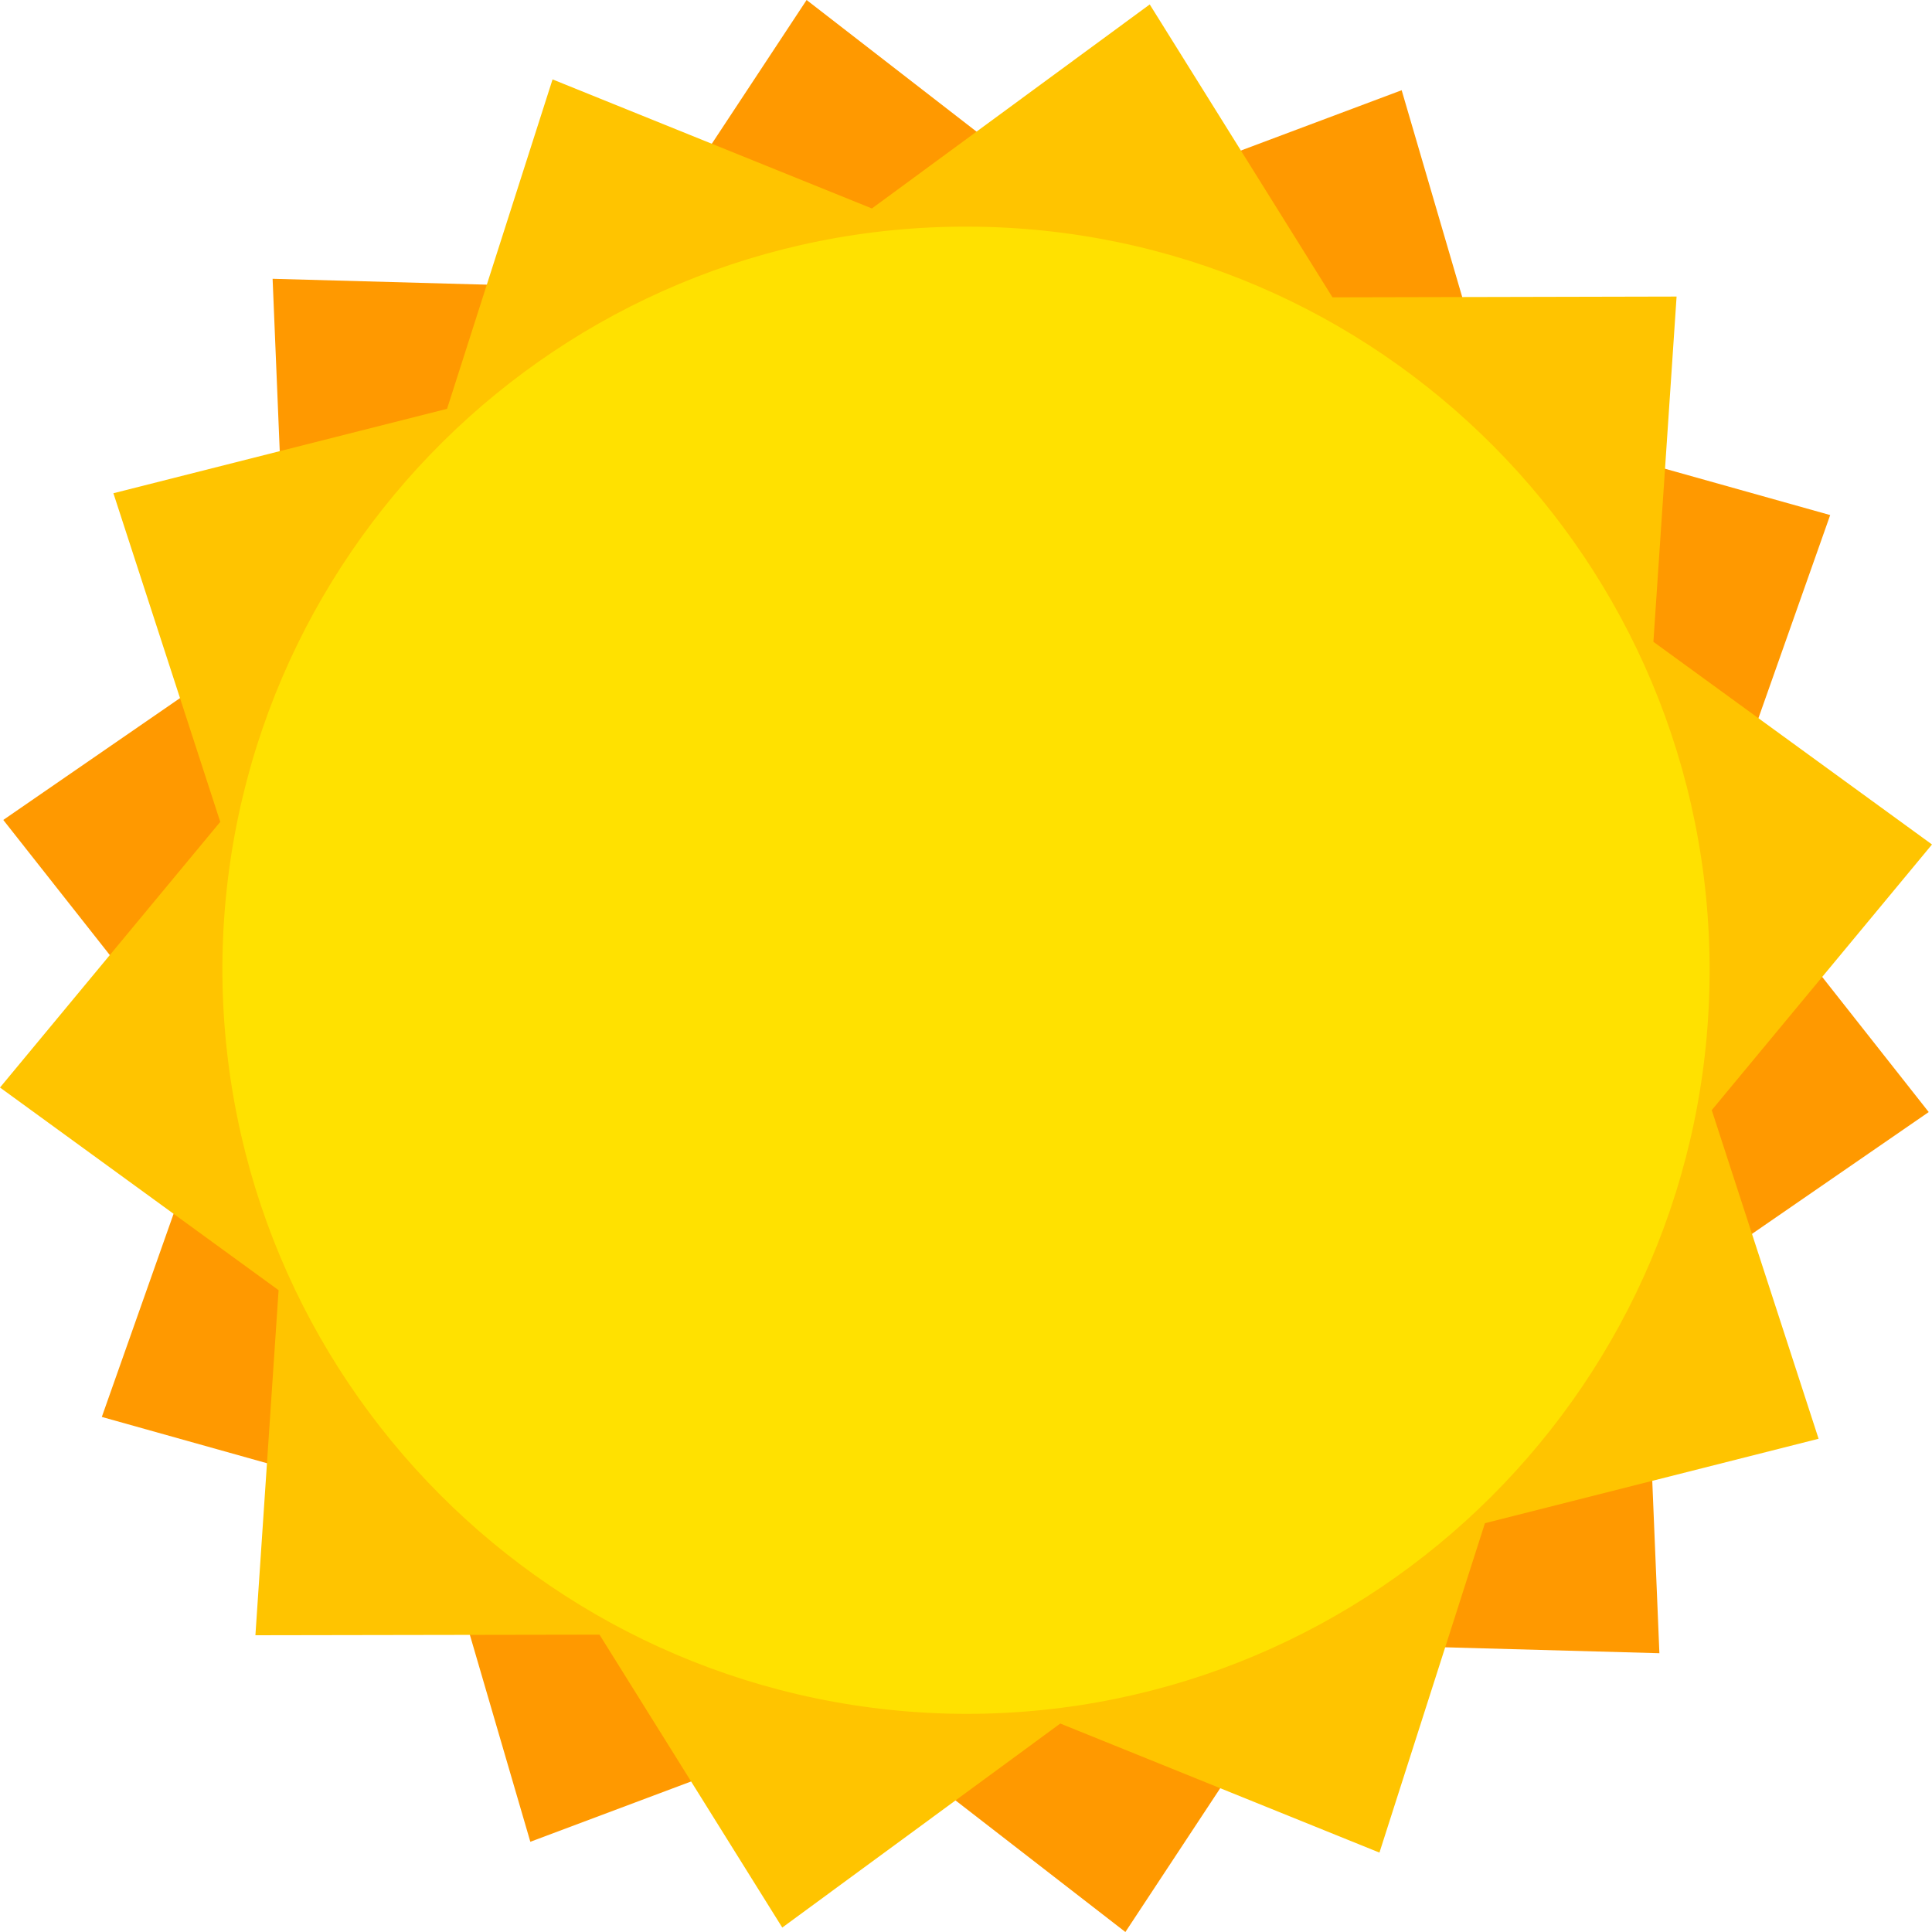
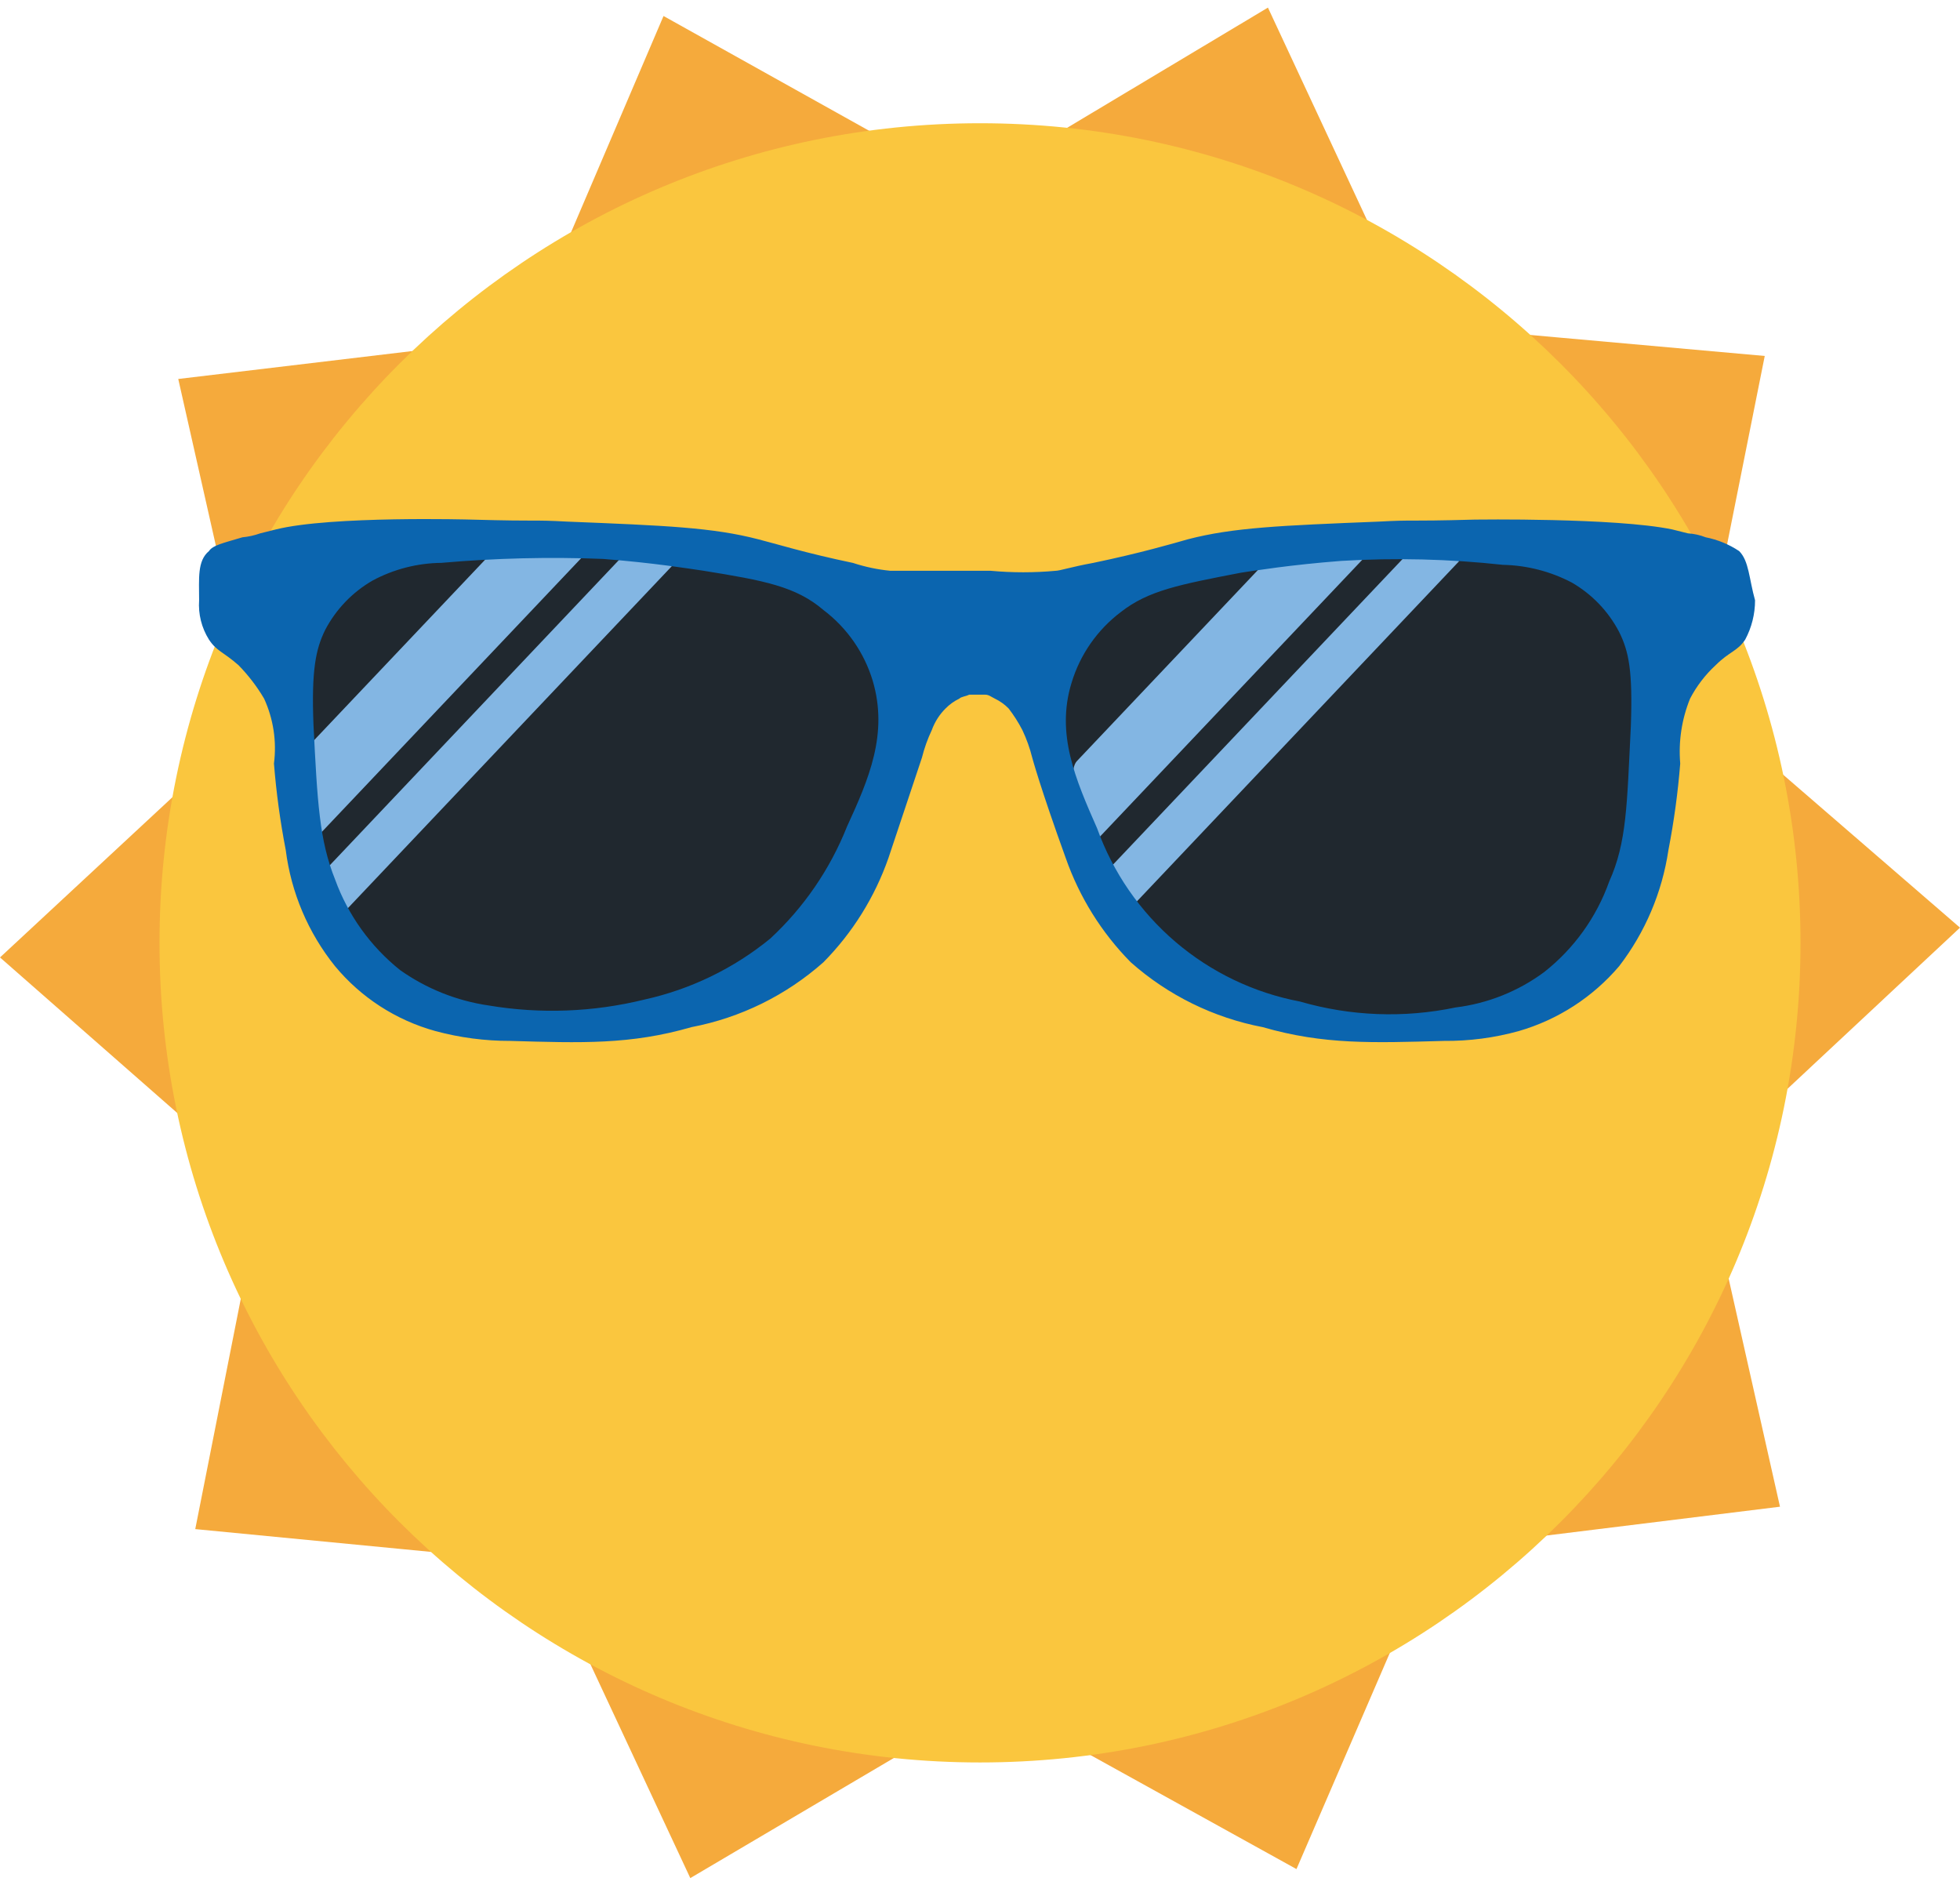
- <svg xmlns="http://www.w3.org/2000/svg" id="e34857a0-c92f-4552-951c-63b3d5daede5" data-name="Layer 3" viewBox="0 0 100 100">
-   <polygon points="0.17 42.44 14.85 32.32 14.11 14.43 31.91 14.92 41.75 0 55.86 10.93 72.55 4.67 77.58 21.85 94.73 26.66 88.77 43.53 99.83 57.56 85.15 67.68 85.89 85.57 68.09 85.08 58.25 100 44.14 89.07 27.45 95.33 22.43 78.15 5.27 73.34 11.23 56.47 0.17 42.44" style="fill: #f90" />
-   <polygon points="0 56.29 11.4 42.54 5.87 25.53 23.14 21.16 28.6 4.11 45.13 10.79 59.51 0.23 68.97 15.39 86.78 15.35 85.58 33.22 100 43.71 88.6 57.46 94.13 74.47 76.86 78.84 71.4 95.89 54.88 89.21 40.49 99.77 31.03 84.61 13.22 84.64 14.42 66.78 0 56.29" style="fill: #ffc400" />
-   <path d="M11.51,50A38.49,38.49,0,1,1,50,88.71,38.6,38.6,0,0,1,11.51,50Z" style="fill: #ffe100" />
+ <svg xmlns="http://www.w3.org/2000/svg" viewBox="0 0 129 124" fill="none">
+   <path d="M43.671 1.053L63.779 12.275L83.451 0.5L93.183 21.369L116.149 23.425L111.632 46.029L129 61.046L112.123 76.81L117.152 99.152L94.416 101.958L85.329 122.999L65.261 111.893L45.433 123.592L35.739 102.838L12.851 100.626L17.291 78.178L0 63.006L16.801 47.398L11.732 24.939L34.624 22.209L43.671 1.053Z" fill="#F5AA3C" />
+   <path d="M64.501 115.982C94.326 115.982 118.503 91.834 118.503 62.046C118.503 32.258 94.326 8.11 64.501 8.11C34.676 8.11 10.498 32.258 10.498 62.046C10.498 91.834 34.676 115.982 64.501 115.982Z" fill="#FAC63E" />
+   <path d="M70.649 52.968C71.557 56.075 72.594 59.83 75.835 62.936C80.112 66.95 85.427 67.209 89.056 67.342C93.333 67.601 99.035 67.86 103.183 63.976C106.423 60.998 106.942 56.985 107.461 52.842C108.109 48.436 108.757 43.522 106.036 39.892C102.535 35.231 95.536 35.486 89.185 35.753C84 36.012 72.724 36.401 70.002 42.873C68.711 45.844 69.619 48.95 70.649 52.968Z" fill="#20282F" />
+   <path d="M57.894 42.649C55.172 36.177 43.896 35.788 38.711 35.529C32.36 35.27 25.361 35.011 21.86 39.668C19.139 43.292 19.787 48.212 20.435 52.618C20.954 56.756 21.473 60.773 24.713 63.751C28.857 67.634 34.563 67.375 38.84 67.116C42.469 66.983 47.784 66.728 52.062 62.711C55.302 59.604 56.339 55.85 57.246 52.743C58.282 48.734 59.19 45.625 57.894 42.649Z" fill="#20282F" />
+   <path d="M71.938 55.538L90.251 36.213L89.778 35.745C88.061 35.428 86.412 35.245 85.068 35.108L70.873 50.089C70.02 50.99 71.399 56.106 71.938 55.538Z" fill="#83B6E3" />
+   <path d="M96.033 36.931L95.416 36.322C94.76 36.056 94.091 35.824 93.411 35.628L72.099 58.117L73.47 59.469C73.722 59.637 73.98 59.792 74.243 59.934L96.033 36.931Z" fill="#83B6E3" />
+   <path d="M44.527 36.931L43.909 36.322C43.251 36.055 42.579 35.824 41.896 35.628L20.592 58.117L21.963 59.469C22.216 59.637 22.474 59.792 22.735 59.934L44.527 36.931Z" fill="#83B6E3" />
+   <path d="M20.431 55.538L38.744 36.213L38.272 35.745C36.556 35.428 34.907 35.245 33.563 35.108L19.366 50.089C18.519 50.99 19.893 56.106 20.431 55.538Z" fill="#83B6E3" />
+   <path d="M114.465 36.265C113.797 35.821 113.049 35.513 112.262 35.358C111.889 35.211 111.495 35.123 111.095 35.099L110.059 34.84C106.299 34.063 97.093 34.193 97.093 34.193C92.168 34.326 93.205 34.193 90.741 34.326C84.261 34.585 81.15 34.715 78.17 35.492C77.262 35.751 75.058 36.398 71.947 37.044C70.521 37.303 69.745 37.562 69.485 37.562C68.062 37.693 66.631 37.693 65.208 37.562H58.6C57.763 37.481 56.937 37.307 56.138 37.044C53.028 36.398 50.953 35.751 49.917 35.492C46.935 34.715 43.825 34.585 37.344 34.326C34.881 34.193 35.918 34.326 30.992 34.193C30.992 34.193 21.791 33.934 18.16 34.84L17.123 35.099C16.746 35.234 16.354 35.321 15.956 35.358C14.661 35.747 14.012 35.876 13.753 36.265C12.975 36.911 13.105 38.076 13.105 39.501C13.041 40.411 13.268 41.317 13.753 42.09C14.272 42.867 14.661 42.867 15.697 43.773C16.345 44.436 16.911 45.175 17.382 45.973C17.994 47.309 18.218 48.789 18.031 50.245C18.183 52.157 18.442 54.059 18.807 55.942C19.161 58.738 20.283 61.381 22.049 63.58C23.762 65.647 26.069 67.138 28.659 67.852C30.265 68.285 31.921 68.503 33.584 68.499C38.251 68.633 41.491 68.757 45.509 67.593C48.738 66.977 51.74 65.501 54.197 63.321C56.114 61.378 57.575 59.035 58.475 56.46L60.679 49.857C60.835 49.233 61.052 48.626 61.327 48.045C61.521 47.509 61.831 47.023 62.235 46.621C62.497 46.354 62.804 46.135 63.141 45.973C63.275 45.84 63.53 45.84 63.79 45.714H64.827C65.086 45.714 65.216 45.848 65.475 45.973C65.813 46.135 66.12 46.354 66.383 46.621C66.727 47.067 67.03 47.544 67.289 48.045C67.564 48.626 67.782 49.233 67.937 49.857C67.937 49.857 68.456 51.799 70.141 56.46C71.042 59.035 72.503 61.378 74.419 63.321C76.877 65.501 79.879 66.977 83.107 67.593C87.126 68.757 90.366 68.628 95.032 68.499C96.696 68.515 98.354 68.297 99.958 67.852C102.533 67.107 104.832 65.621 106.568 63.58C108.28 61.35 109.396 58.722 109.809 55.942C110.174 54.059 110.434 52.157 110.586 50.245C110.463 48.79 110.685 47.327 111.234 45.973C111.665 45.148 112.235 44.404 112.92 43.773C113.827 42.867 114.345 42.867 114.863 42.09C115.29 41.293 115.512 40.404 115.511 39.501C115.113 38.076 115.113 36.911 114.465 36.265ZM55.749 54.388C54.636 57.193 52.909 59.714 50.694 61.767C48.285 63.735 45.446 65.11 42.407 65.78C39.055 66.606 35.57 66.738 32.166 66.168C30.065 65.863 28.067 65.064 26.334 63.839C24.388 62.283 22.908 60.223 22.057 57.883C21.02 55.294 20.89 52.834 20.631 47.657C20.497 44.161 20.764 42.737 21.408 41.442C22.118 40.091 23.197 38.969 24.519 38.206C25.914 37.456 27.471 37.056 29.056 37.04C32.589 36.728 36.139 36.642 39.684 36.781C43.053 37.04 45.387 37.429 46.295 37.558C50.313 38.206 52.386 38.594 54.202 40.148C55.749 41.319 56.883 42.951 57.442 44.808C58.471 48.304 57.176 51.281 55.749 54.388ZM107.336 47.786C107.077 52.964 107.077 55.424 105.911 58.013C105.076 60.361 103.593 62.425 101.634 63.968C99.924 65.235 97.914 66.038 95.801 66.298C92.407 67.008 88.891 66.875 85.562 65.909C82.536 65.336 79.712 63.984 77.37 61.986C75.028 59.988 73.25 57.413 72.211 54.517C70.784 51.281 69.489 48.304 70.525 44.937C71.083 43.08 72.219 41.448 73.767 40.278C75.581 38.853 77.655 38.465 81.673 37.688C82.579 37.554 84.913 37.17 88.283 36.911C91.827 36.698 95.382 36.785 98.911 37.17C100.493 37.202 102.046 37.601 103.448 38.335C104.771 39.098 105.849 40.22 106.558 41.572C107.207 42.867 107.466 44.156 107.336 47.786Z" fill="#0B65AF" />
</svg>
